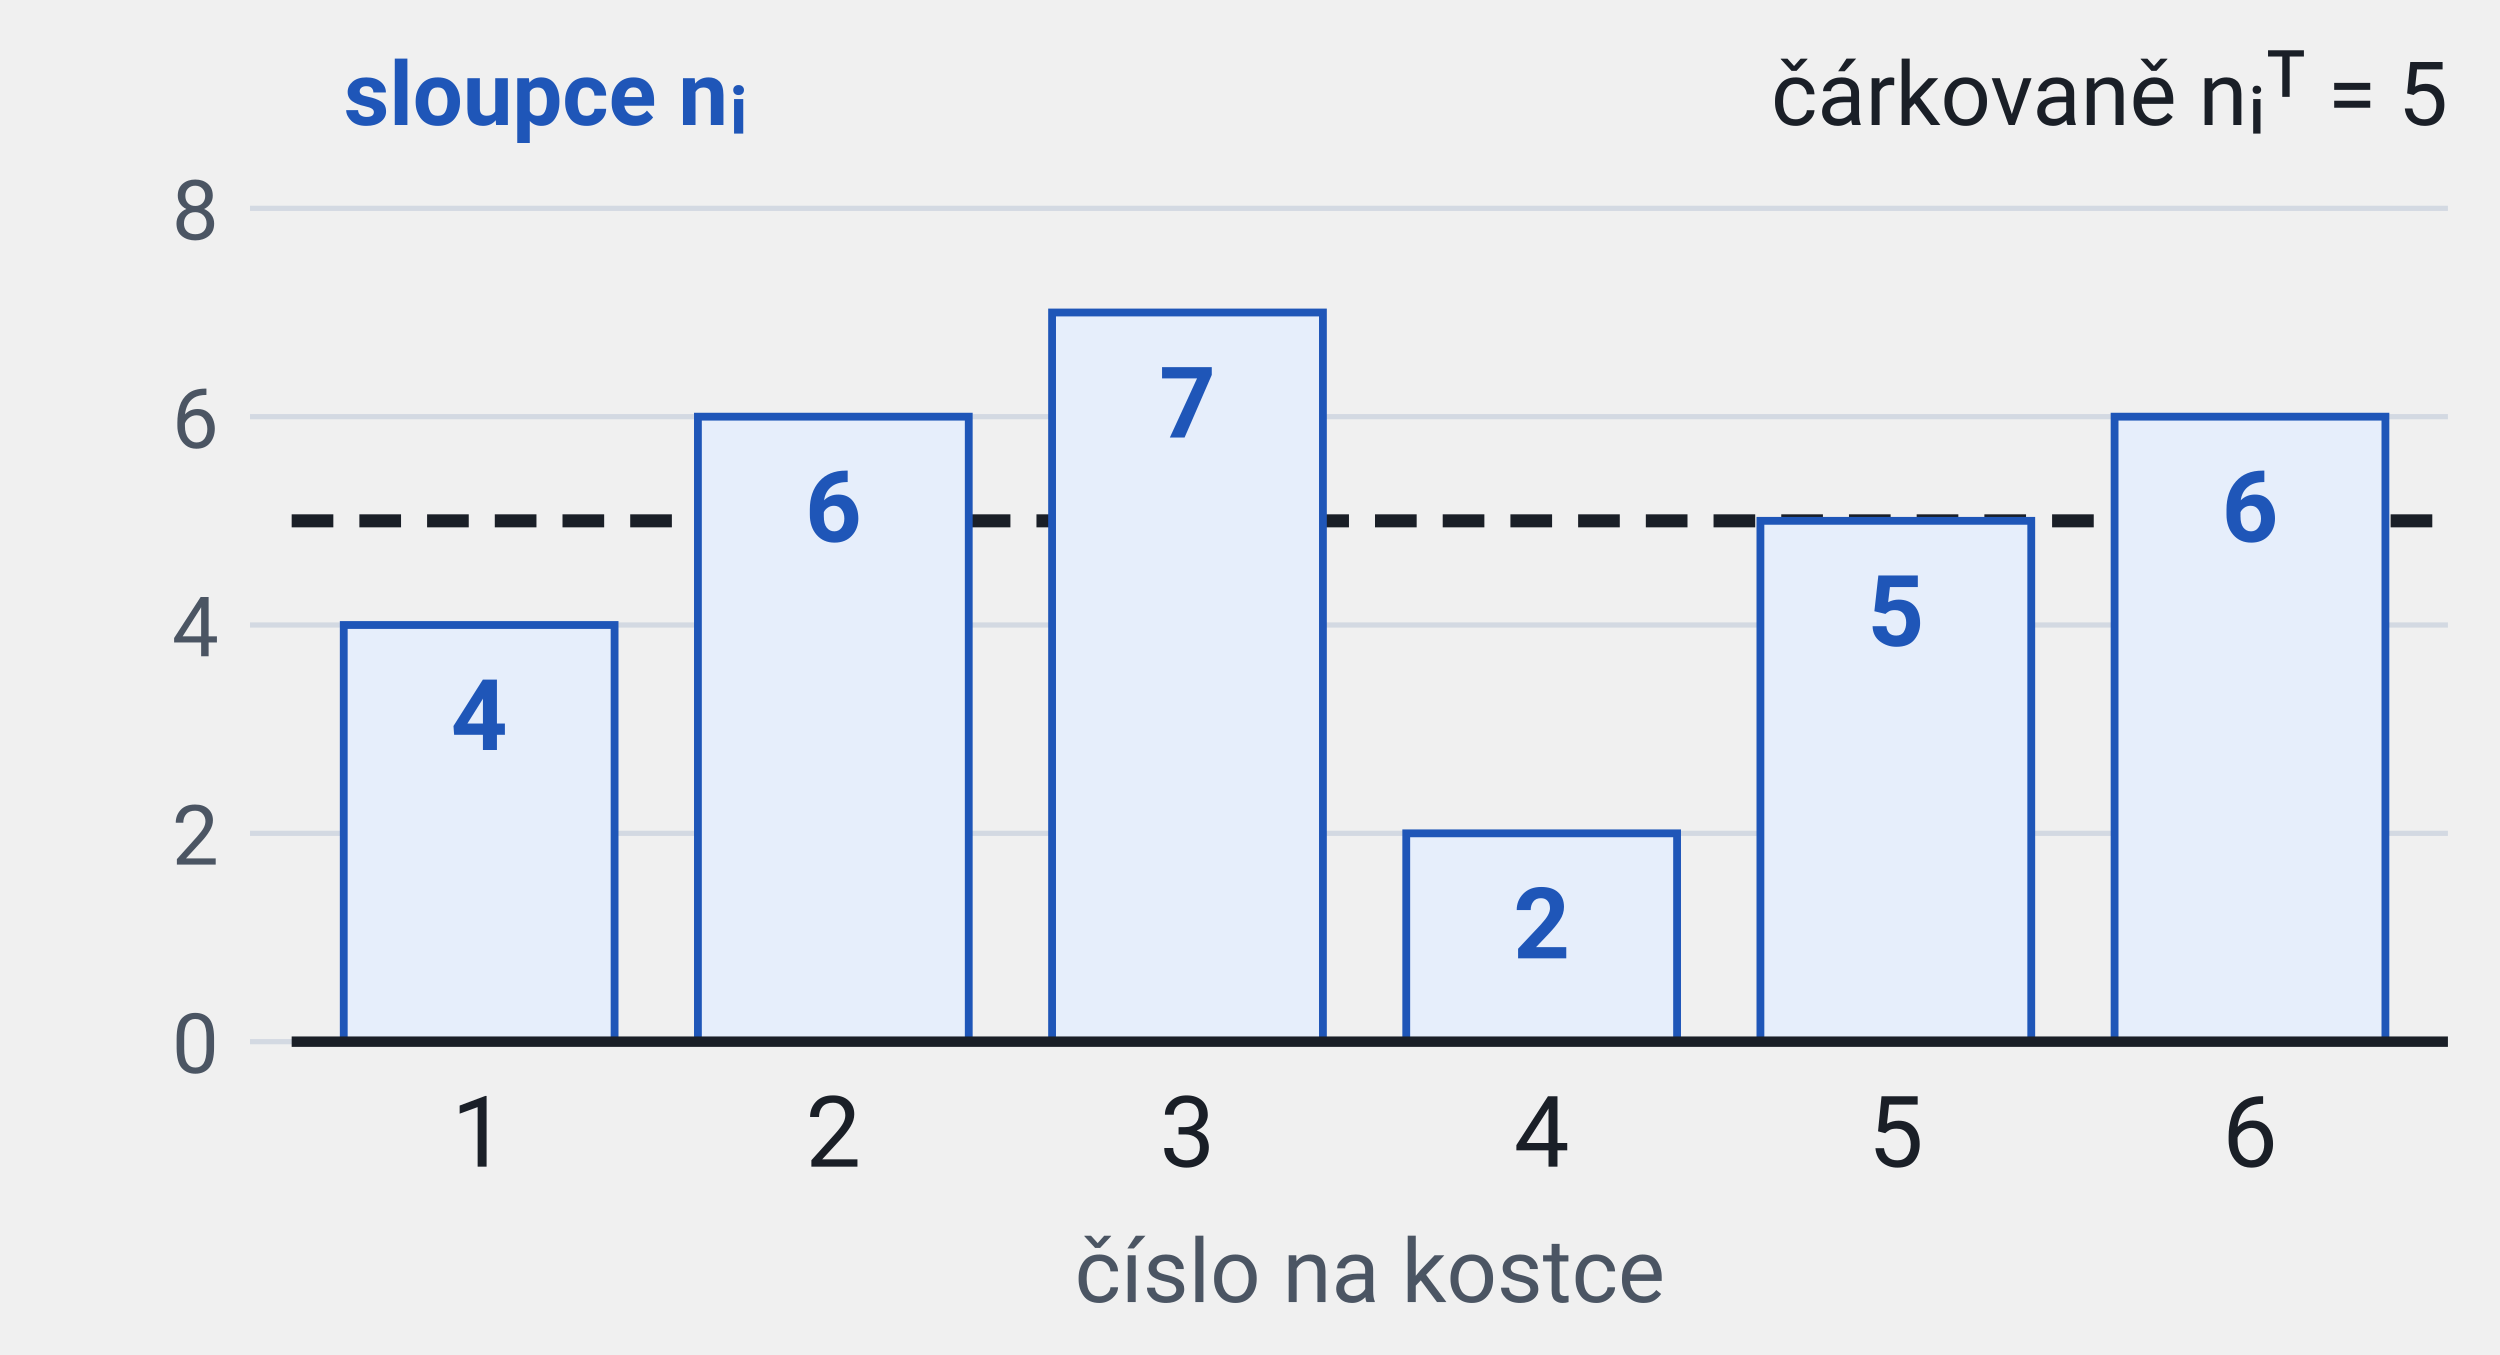
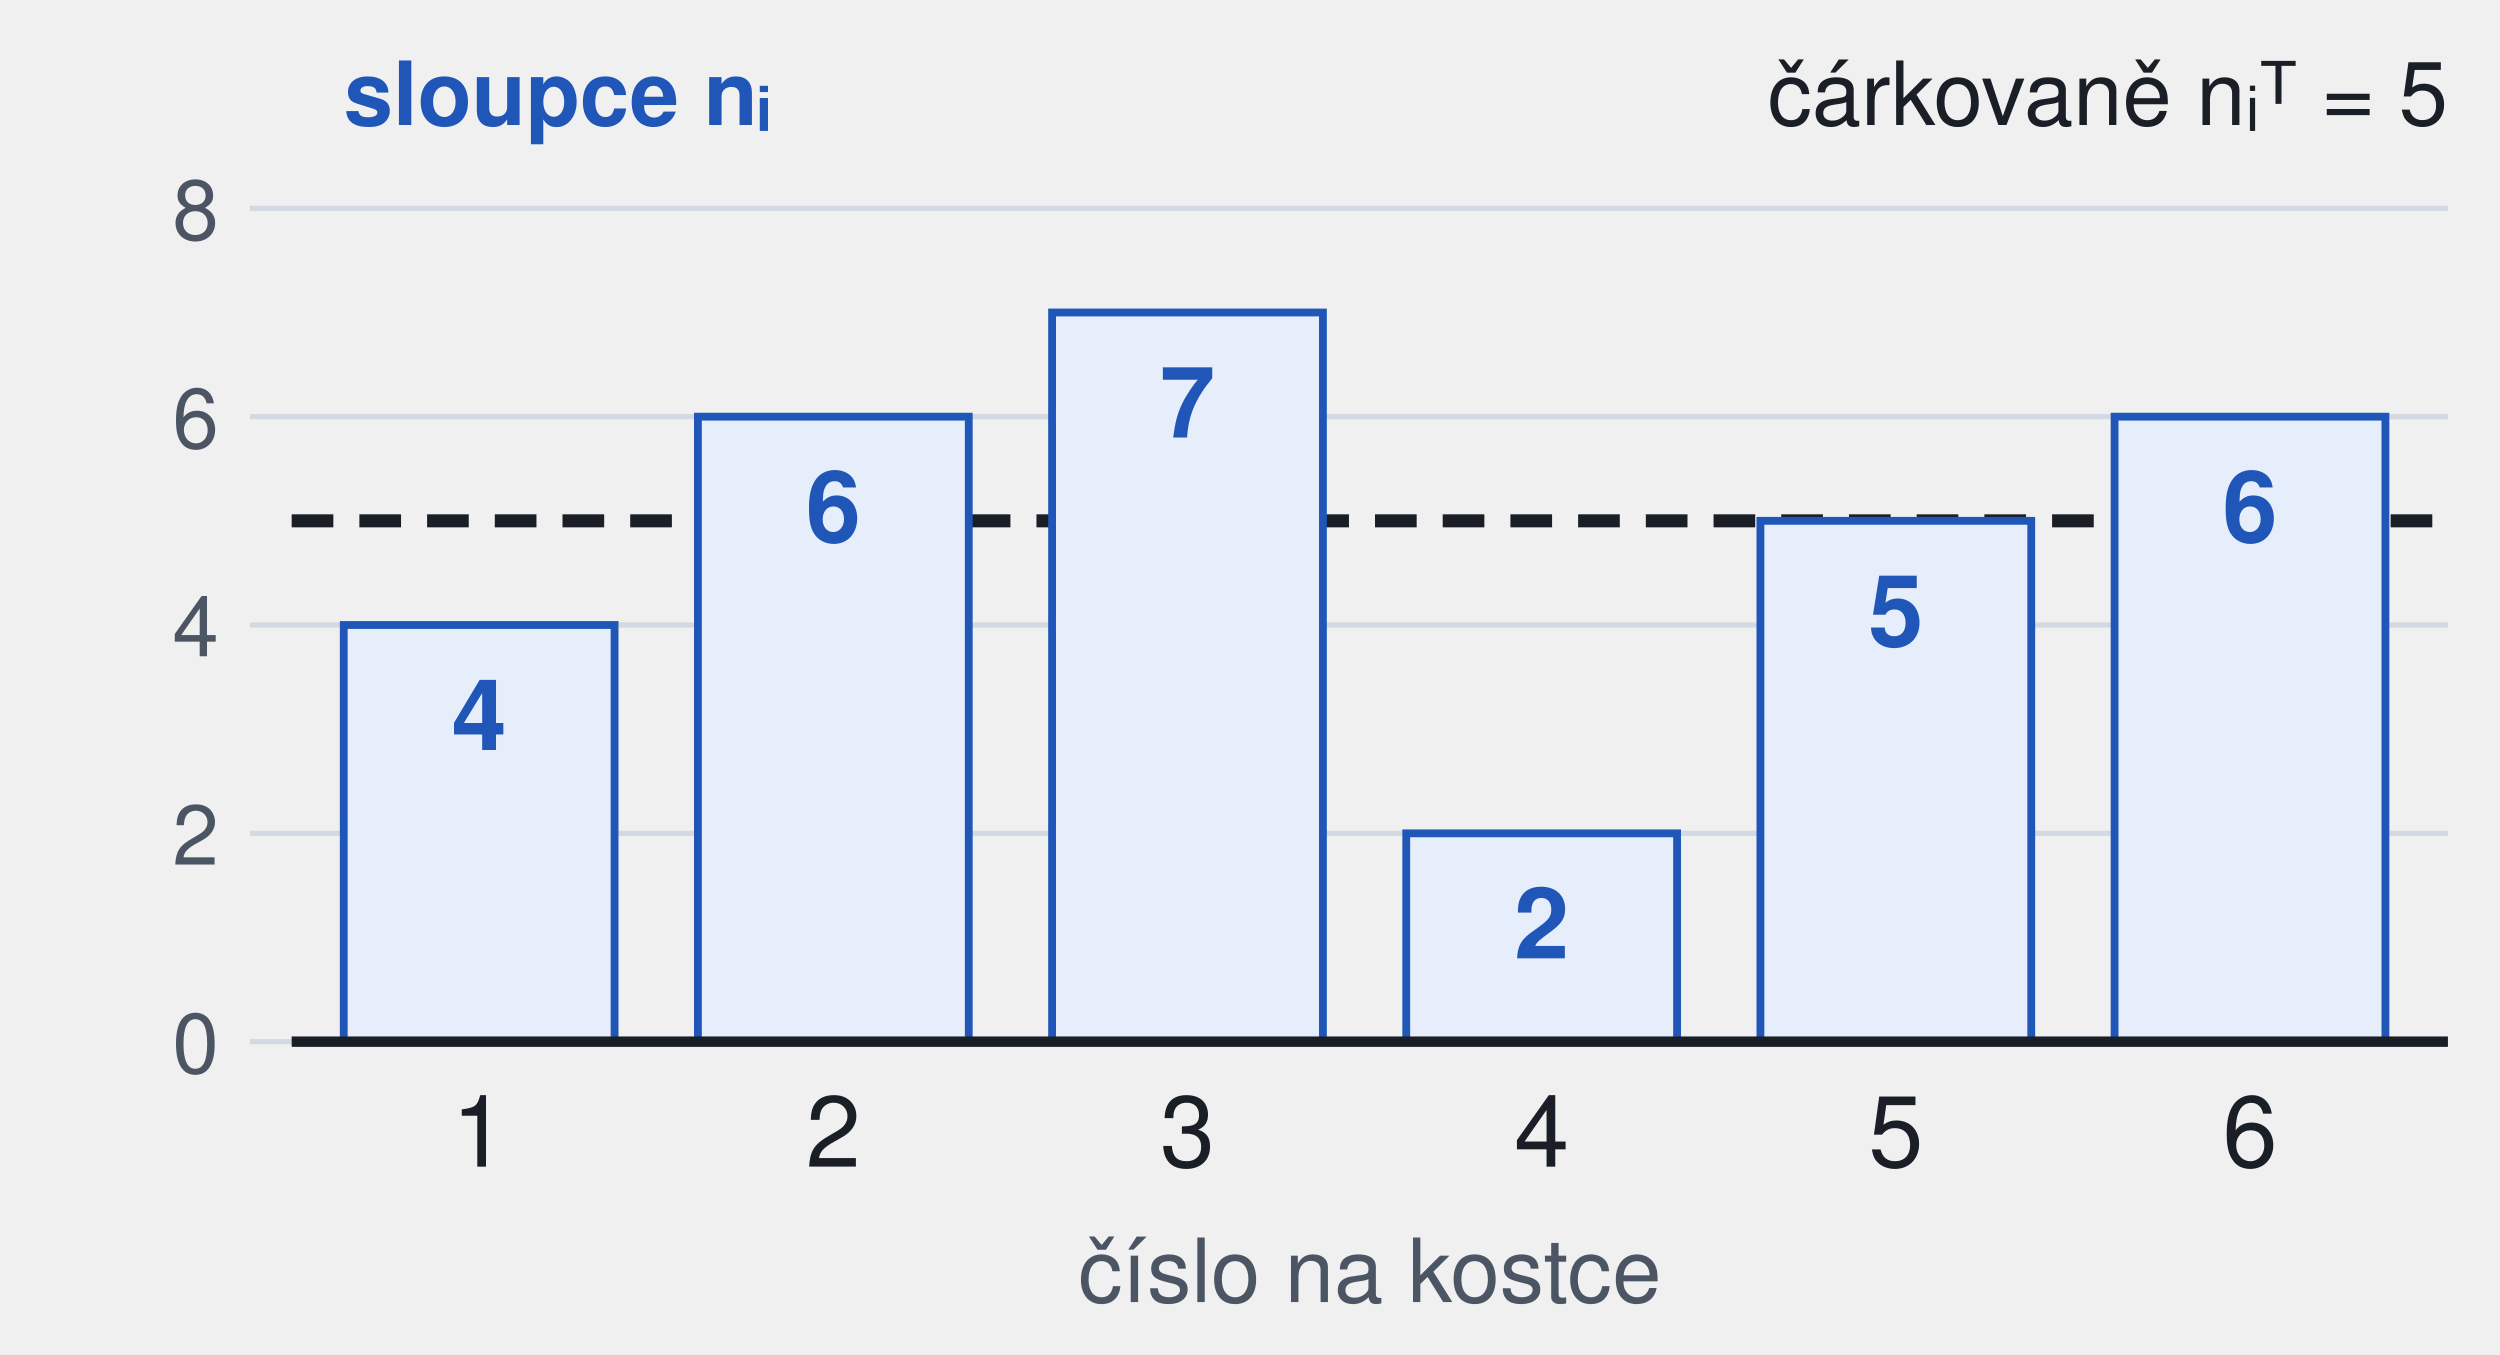
- <svg xmlns="http://www.w3.org/2000/svg" viewBox="0 0 480 260" font-family="system-ui, -apple-system, 'Segoe UI', Roboto, Arial, sans-serif" font-size="19">
+ <svg xmlns="http://www.w3.org/2000/svg" viewBox="0 0 480 260" font-family="'Helvetica Neue', Helvetica, Arial, sans-serif" font-size="19">
  <style>
    .ink { fill: #1a1f27; } .ink2 { fill: #4b5563; } .line { stroke: #1a1f27; } .faint { stroke: #d3d9e2; }
    .keep { fill: #e3f1e6; } .reject { fill: #fbe7e5; stroke: #b3261e; } .rej { fill: #b3261e; } .ok { fill: #1f6b47; }
    .beta { fill: #e6eefb; stroke: #1f56b8; } .acc { fill: #1f56b8; } .accl { stroke: #1f56b8; }
    .box { fill: #ffffff; stroke: #4b5563; } .boxa { fill: #e6eefb; stroke: #1f56b8; } .boxok { fill: #e3f1e6; stroke: #1f6b47; } .boxbad { fill: #fbe7e5; stroke: #b3261e; }
    @media (prefers-color-scheme: dark) {
      .ink { fill: #e9ecf1; } .ink2 { fill: #aab2bf; } .line { stroke: #e9ecf1; } .faint { stroke: #333b47; }
      .keep { fill: #1c3328; } .reject { fill: #3d2220; stroke: #ff9a92; } .rej { fill: #ff9a92; } .ok { fill: #7fd4a5; }
      .beta { fill: #232d3f; stroke: #8db4ff; } .acc { fill: #8db4ff; } .accl { stroke: #8db4ff; }
      .box { fill: #1a1f26; stroke: #aab2bf; } .boxa { fill: #232d3f; stroke: #8db4ff; } .boxok { fill: #1c3328; stroke: #7fd4a5; } .boxbad { fill: #3d2220; stroke: #ff9a92; }
    }
  </style>
  <line class="faint" stroke-width="1" x1="48" y1="200" x2="470" y2="200" />
  <text class="ink2" x="42.0" y="206.0" text-anchor="end" font-size="16">0</text>
  <line class="faint" stroke-width="1" x1="48" y1="160" x2="470" y2="160" />
  <text class="ink2" x="42.0" y="166.0" text-anchor="end" font-size="16">2</text>
  <line class="faint" stroke-width="1" x1="48" y1="120" x2="470" y2="120" />
  <text class="ink2" x="42.0" y="126.0" text-anchor="end" font-size="16">4</text>
  <line class="faint" stroke-width="1" x1="48" y1="80" x2="470" y2="80" />
  <text class="ink2" x="42.0" y="86.0" text-anchor="end" font-size="16">6</text>
  <line class="faint" stroke-width="1" x1="48" y1="40" x2="470" y2="40" />
  <text class="ink2" x="42.0" y="46.0" text-anchor="end" font-size="16">8</text>
  <line class="line" stroke-width="2.5" stroke-dasharray="8 5" x1="56" y1="100" x2="470" y2="100" />
  <rect class="boxa" stroke-width="1.5" x="66" y="120" width="52" height="80" />
  <text class="acc" x="92.0" y="144.0" text-anchor="middle" font-weight="700" font-size="19">4</text>
  <text class="ink" x="92.0" y="224.0" text-anchor="middle" font-size="19">1</text>
  <rect class="boxa" stroke-width="1.5" x="134" y="80" width="52" height="120" />
  <text class="acc" x="160.0" y="104.0" text-anchor="middle" font-weight="700" font-size="19">6</text>
  <text class="ink" x="160.0" y="224.0" text-anchor="middle" font-size="19">2</text>
  <rect class="boxa" stroke-width="1.5" x="202" y="60" width="52" height="140" />
  <text class="acc" x="228.0" y="84.0" text-anchor="middle" font-weight="700" font-size="19">7</text>
  <text class="ink" x="228.0" y="224.0" text-anchor="middle" font-size="19">3</text>
  <rect class="boxa" stroke-width="1.5" x="270" y="160" width="52" height="40" />
  <text class="acc" x="296.0" y="184.0" text-anchor="middle" font-weight="700" font-size="19">2</text>
  <text class="ink" x="296.0" y="224.0" text-anchor="middle" font-size="19">4</text>
  <rect class="boxa" stroke-width="1.5" x="338" y="100" width="52" height="100" />
  <text class="acc" x="364.0" y="124.0" text-anchor="middle" font-weight="700" font-size="19">5</text>
  <text class="ink" x="364.0" y="224.0" text-anchor="middle" font-size="19">5</text>
  <rect class="boxa" stroke-width="1.5" x="406" y="80" width="52" height="120" />
  <text class="acc" x="432.0" y="104.0" text-anchor="middle" font-weight="700" font-size="19">6</text>
  <text class="ink" x="432.0" y="224.0" text-anchor="middle" font-size="19">6</text>
  <line class="line" stroke-width="2" x1="56" y1="200" x2="470" y2="200" />
  <text class="ink" x="470.0" y="24.0" text-anchor="end" font-size="17">čárkovaně nᵢᵀ = 5</text>
  <text class="acc" x="66.0" y="24.0" text-anchor="start" font-size="17" font-weight="700">sloupce nᵢ</text>
  <text class="ink2" x="263.0" y="250.0" text-anchor="middle" font-size="17">číslo na kostce</text>
</svg>
